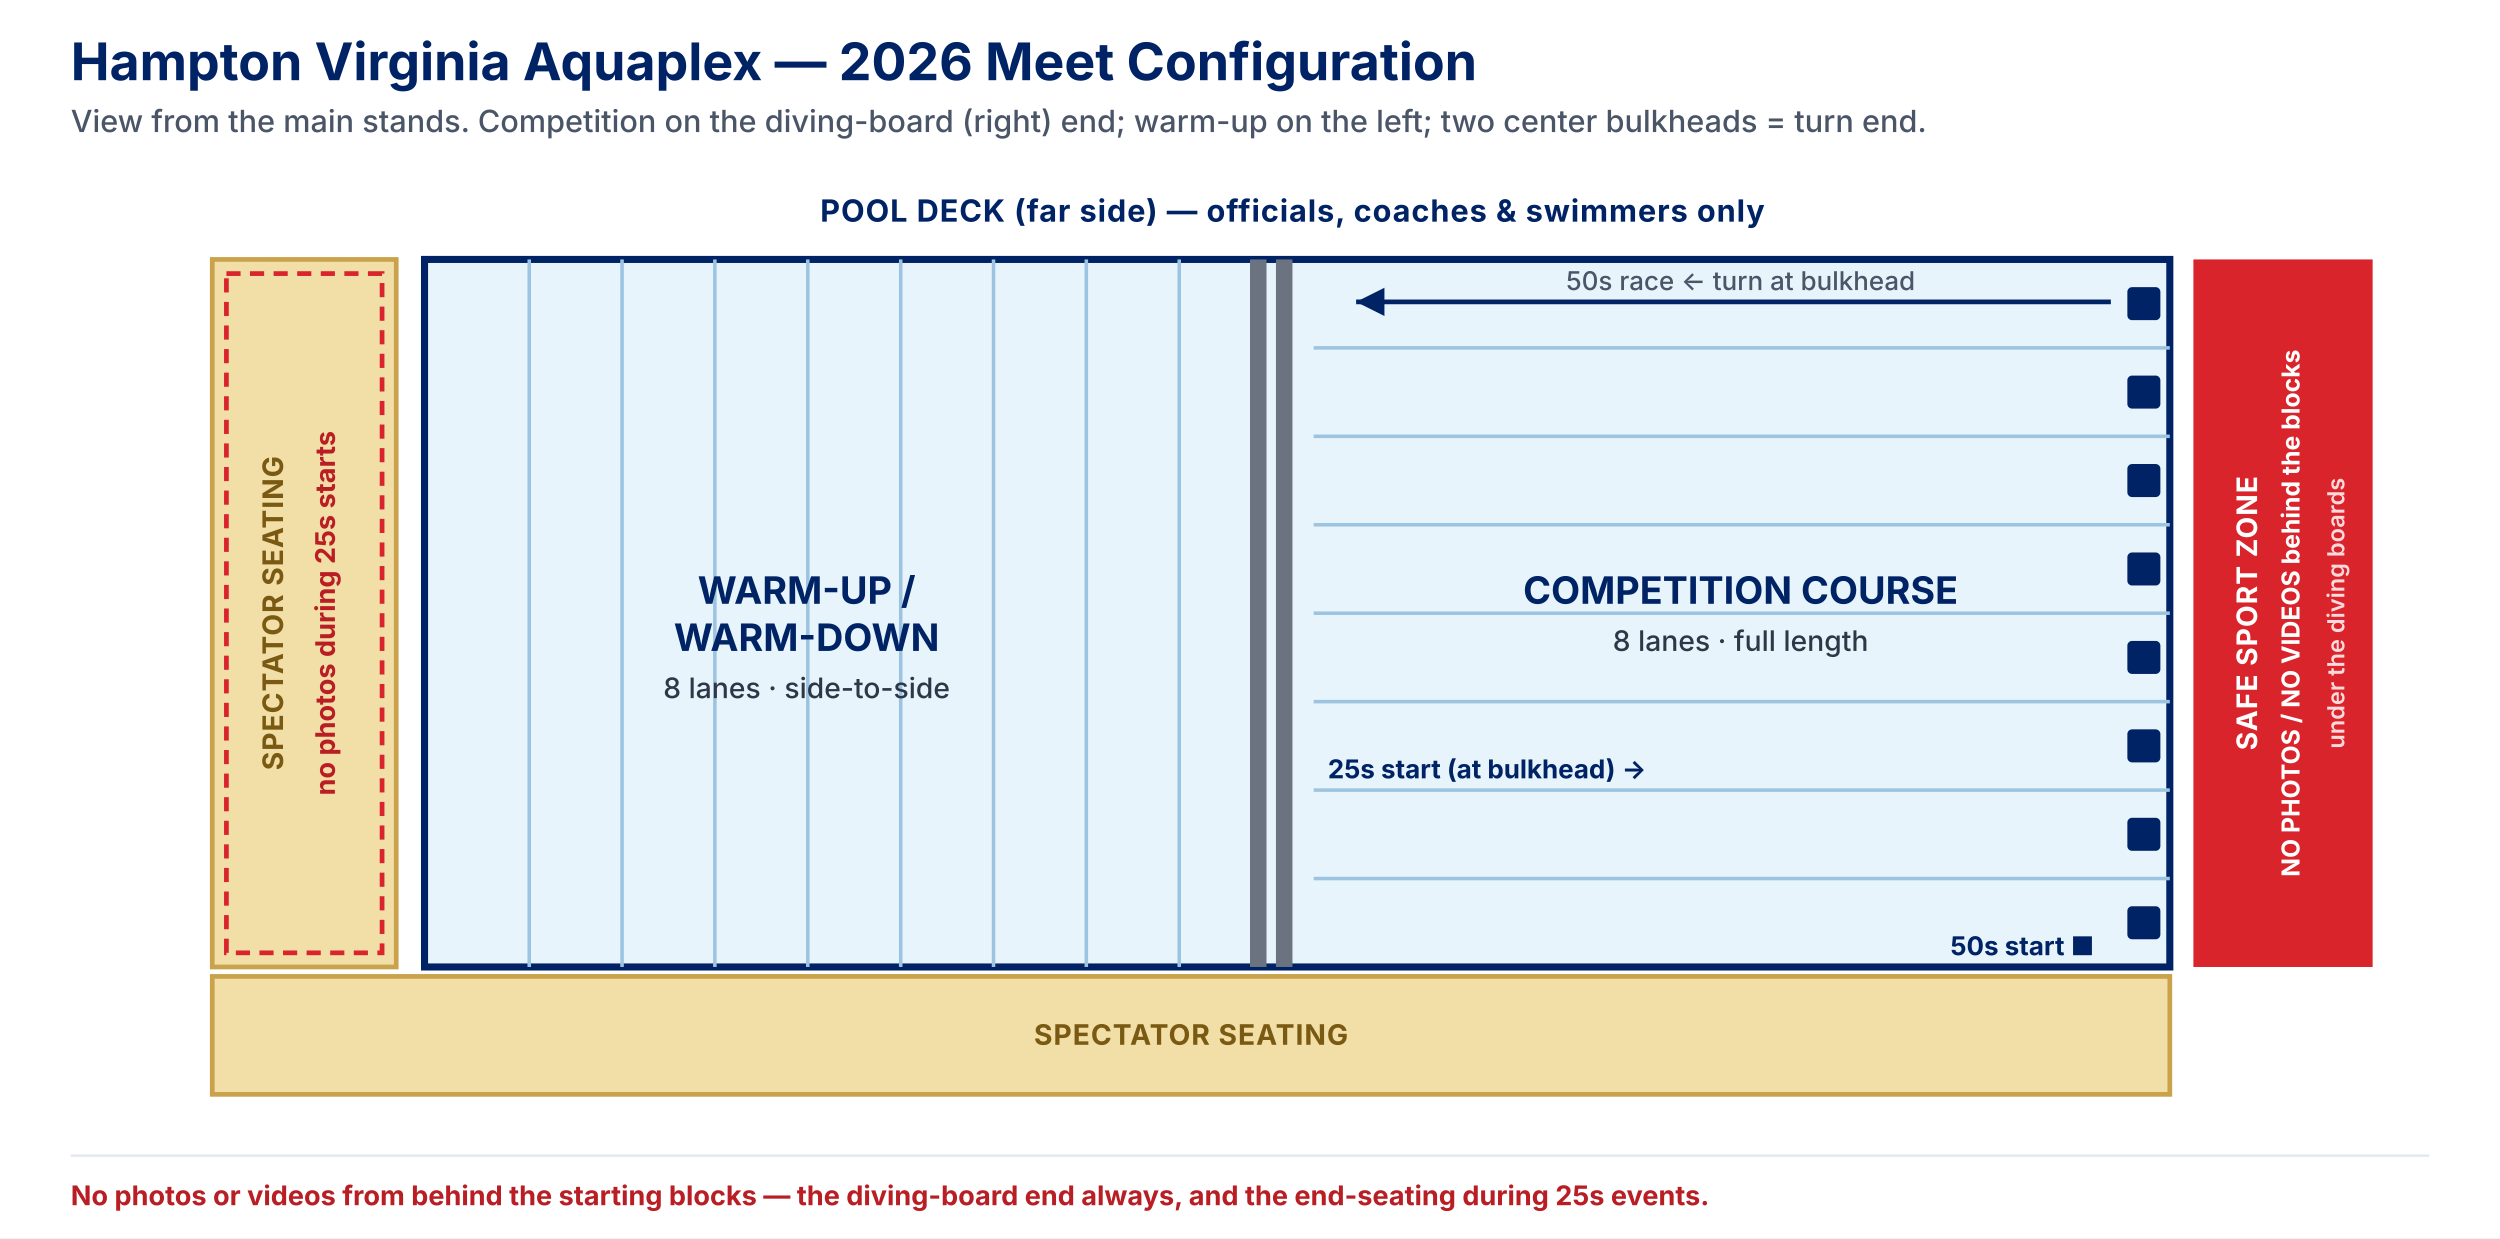
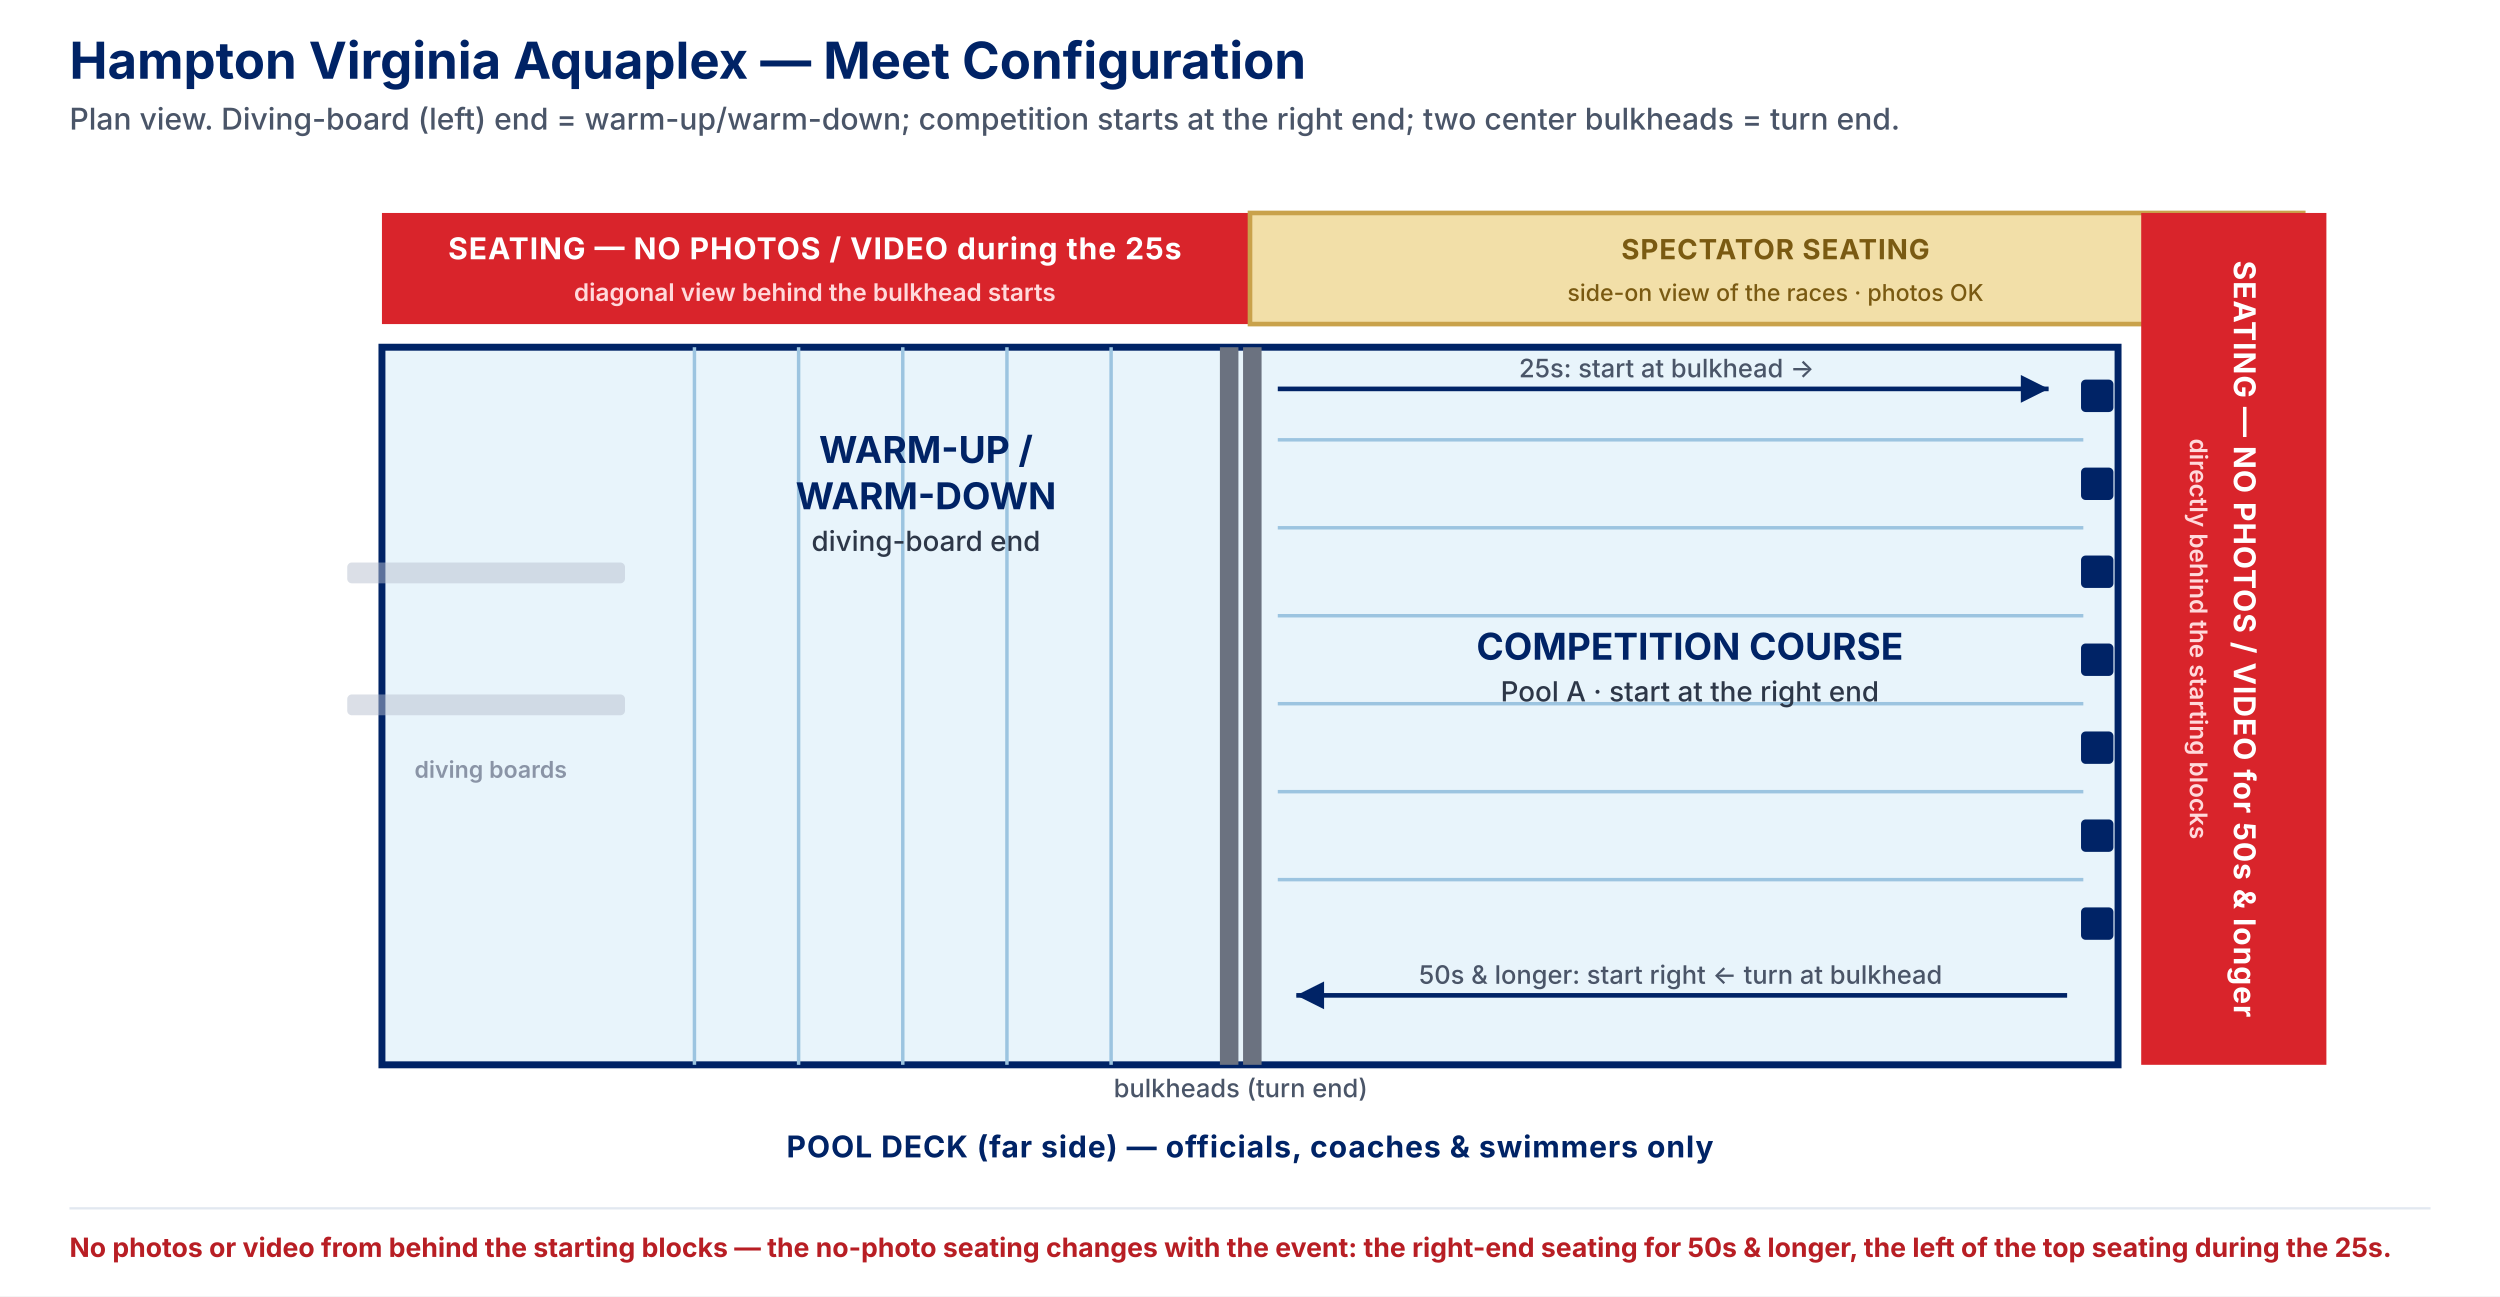
- <svg xmlns="http://www.w3.org/2000/svg" width="1060" height="525" viewBox="0 0 1060 525">
+ <svg xmlns="http://www.w3.org/2000/svg" width="1080" height="560" viewBox="0 0 1080 560">
  <style>
    text{font-family:Inter,Arial,Helvetica,sans-serif;}
    .title{font-size:22px;font-weight:700;fill:#002366;}
    .sub{font-size:13px;font-weight:500;fill:#4a5568;}
    .region{font-size:16px;font-weight:700;fill:#002366;}
    .region2{font-size:12px;font-weight:500;fill:#2d3748;}
    .edge{font-size:13px;font-weight:700;fill:#002366;letter-spacing:.4px;}
    .small{font-size:11px;font-weight:500;fill:#4a5568;}
    .tag{font-size:11px;font-weight:700;fill:#002366;}
-     .redtxt{font-size:12px;font-weight:700;fill:#fff;letter-spacing:.4px;}
+     .redtxt{font-size:13px;font-weight:700;fill:#fff;letter-spacing:.4px;}
+     .redsub{font-size:10.5px;font-weight:600;fill:#ffd9db;}
    .seat{font-size:12px;font-weight:700;fill:#7a5a12;letter-spacing:.4px;}
+     .seatsub{font-size:10px;font-weight:500;fill:#7a5a12;}
    .footb{font-size:11.5px;font-weight:700;fill:#b81e24;}
+     .ghost{font-size:10px;font-weight:600;fill:#8a94a6;}
  </style>
-   <rect x="0" y="0" width="1060" height="525" fill="#fff" />
+   <rect x="0" y="0" width="1080" height="560" fill="#fff" />
  <defs>
    <marker id="arL" markerWidth="9" markerHeight="9" refX="6" refY="3" orient="auto">
      <path d="M0,0 L6,3 L0,6 Z" fill="#002366" />
    </marker>
+     <marker id="arR" markerWidth="9" markerHeight="9" refX="6" refY="3" orient="auto">
+       <path d="M0,0 L6,3 L0,6 Z" fill="#002366" />
+     </marker>
  </defs>
-   <text x="30" y="34" class="title">Hampton Virginia Aquaplex — 2026 Meet Configuration</text>
-   <text x="30" y="56" class="sub">View from the main stands. Competition on the diving-board (right) end; warm-up on the left; two center bulkheads = turn end.</text>
-   <text x="548" y="94" class="edge" text-anchor="middle">POOL DECK (far side) — officials, coaches &amp; swimmers only</text>
-   <rect x="90" y="110" width="78" height="300" fill="#f2dfa8" stroke="#c9a24b" stroke-width="2" />
-   <rect x="96" y="116" width="66" height="288" fill="none" stroke="#d9242b" stroke-width="2" stroke-dasharray="6 4" />
-   <text x="120" y="260" class="seat" text-anchor="middle" transform="rotate(-90 120 260)">SPECTATOR SEATING</text>
-   <text x="142" y="260" class="footb" text-anchor="middle" transform="rotate(-90 142 260)" font-size="10.5">no photos during 25s starts</text>
-   <rect x="180" y="110" width="740" height="300" fill="#e8f4fb" stroke="#002366" stroke-width="3" />
+   <text x="30" y="34" class="title">Hampton Virginia Aquaplex — Meet Configuration</text>
+   <text x="30" y="56" class="sub">Plan view. Diving-board (left) end = warm-up/warm-down; competition starts at the right end; two center bulkheads = turn end.</text>
+   <rect x="165" y="92" width="375" height="48" fill="#d9242b" />
+   <text x="352" y="112" class="redtxt" text-anchor="middle">SEATING — NO PHOTOS / VIDEO during the 25s</text>
+   <text x="352" y="130" class="redsub" text-anchor="middle">diagonal view behind the bulkhead starts</text>
+   <rect x="540" y="92" width="455" height="48" fill="#f2dfa8" stroke="#c9a24b" stroke-width="2" />
+   <text x="767" y="112" class="seat" text-anchor="middle">SPECTATOR SEATING</text>
+   <text x="767" y="130" class="seatsub" text-anchor="middle">side-on view of the races · photos OK</text>
+   <rect x="165" y="150" width="750" height="310" fill="#e8f4fb" stroke="#002366" stroke-width="3" />
+   <g opacity="0.5">
+     <rect x="150" y="243" width="120" height="9" rx="2" fill="#b7c0cf" />
+     <rect x="150" y="300" width="120" height="9" rx="2" fill="#b7c0cf" />
+   </g>
+   <text x="212" y="336" class="ghost" text-anchor="middle">diving boards</text>
  <g stroke="#9cc4e0" stroke-width="1.5">
-     <line x1="224.4" y1="110" x2="224.4" y2="410" />
-     <line x1="263.75" y1="110" x2="263.75" y2="410" />
-     <line x1="303.1" y1="110" x2="303.1" y2="410" />
-     <line x1="342.5" y1="110" x2="342.5" y2="410" />
-     <line x1="381.9" y1="110" x2="381.9" y2="410" />
-     <line x1="421.25" y1="110" x2="421.25" y2="410" />
-     <line x1="460.6" y1="110" x2="460.6" y2="410" />
-     <line x1="500" y1="110" x2="500" y2="410" />
+     <line x1="300" y1="150" x2="300" y2="460" />
+     <line x1="345" y1="150" x2="345" y2="460" />
+     <line x1="390" y1="150" x2="390" y2="460" />
+     <line x1="435" y1="150" x2="435" y2="460" />
+     <line x1="480" y1="150" x2="480" y2="460" />
  </g>
-   <text x="342" y="256" class="region" text-anchor="middle">WARM-UP /</text>
-   <text x="342" y="276" class="region" text-anchor="middle">WARM-DOWN</text>
-   <text x="342" y="296" class="region2" text-anchor="middle">8 lanes · side-to-side</text>
-   <rect x="530" y="110" width="7" height="300" fill="#6b7280" />
-   <rect x="541" y="110" width="7" height="300" fill="#6b7280" />
+   <text x="400" y="200" class="region" text-anchor="middle">WARM-UP /</text>
+   <text x="400" y="220" class="region" text-anchor="middle">WARM-DOWN</text>
+   <text x="400" y="238" class="region2" text-anchor="middle">diving-board end</text>
+   <rect x="527" y="150" width="8" height="310" fill="#6b7280" />
+   <rect x="537" y="150" width="8" height="310" fill="#6b7280" />
+   <text x="536" y="474" class="small" text-anchor="middle">bulkheads (turn end)</text>
  <g stroke="#9cc4e0" stroke-width="1.5">
-     <line x1="557" y1="147.5" x2="920" y2="147.5" />
-     <line x1="557" y1="185" x2="920" y2="185" />
-     <line x1="557" y1="222.5" x2="920" y2="222.5" />
-     <line x1="557" y1="260" x2="920" y2="260" />
-     <line x1="557" y1="297.5" x2="920" y2="297.5" />
-     <line x1="557" y1="335" x2="920" y2="335" />
-     <line x1="557" y1="372.5" x2="920" y2="372.5" />
+     <line x1="552" y1="190" x2="900" y2="190" />
+     <line x1="552" y1="228" x2="900" y2="228" />
+     <line x1="552" y1="266" x2="900" y2="266" />
+     <line x1="552" y1="304" x2="900" y2="304" />
+     <line x1="552" y1="342" x2="900" y2="342" />
+     <line x1="552" y1="380" x2="900" y2="380" />
  </g>
  <g fill="#002366">
-     <rect x="902" y="121.75" width="14" height="14" rx="2" />
-     <rect x="902" y="159.25" width="14" height="14" rx="2" />
-     <rect x="902" y="196.75" width="14" height="14" rx="2" />
-     <rect x="902" y="234.25" width="14" height="14" rx="2" />
-     <rect x="902" y="271.75" width="14" height="14" rx="2" />
-     <rect x="902" y="309.25" width="14" height="14" rx="2" />
-     <rect x="902" y="346.75" width="14" height="14" rx="2" />
-     <rect x="902" y="384.25" width="14" height="14" rx="2" />
+     <rect x="899" y="164" width="14" height="14" rx="2" />
+     <rect x="899" y="202" width="14" height="14" rx="2" />
+     <rect x="899" y="240" width="14" height="14" rx="2" />
+     <rect x="899" y="278" width="14" height="14" rx="2" />
+     <rect x="899" y="316" width="14" height="14" rx="2" />
+     <rect x="899" y="354" width="14" height="14" rx="2" />
+     <rect x="899" y="392" width="14" height="14" rx="2" />
  </g>
-   <line x1="895" y1="128" x2="575" y2="128" stroke="#002366" stroke-width="2" marker-end="url(#arL)" />
-   <text x="738" y="123" class="small" text-anchor="middle">50s race ← turn at bulkhead</text>
-   <text x="738" y="256" class="region" text-anchor="middle">COMPETITION COURSE</text>
-   <text x="738" y="276" class="region2" text-anchor="middle">8 lanes · full length</text>
-   <text x="563" y="330" class="tag" text-anchor="start">25s start (at bulkhead) →</text>
-   <text x="888" y="405" class="tag" text-anchor="end">50s start ■</text>
-   <rect x="930" y="110" width="76" height="300" fill="#d9242b" />
-   <text x="957" y="260" class="redtxt" text-anchor="middle" transform="rotate(-90 957 260)">SAFE SPORT ZONE</text>
-   <text x="975" y="260" text-anchor="middle" transform="rotate(-90 975 260)" font-size="10.5" font-weight="700" fill="#fff">NO PHOTOS / NO VIDEOS behind the blocks</text>
-   <text x="994" y="260" text-anchor="middle" transform="rotate(-90 994 260)" font-size="10" font-weight="600" fill="#ffd9db">under the diving boards</text>
-   <rect x="90" y="414" width="830" height="50" fill="#f2dfa8" stroke="#c9a24b" stroke-width="2" />
-   <text x="505" y="443" class="seat" text-anchor="middle">SPECTATOR SEATING</text>
-   <line x1="30" y1="490" x2="1030" y2="490" stroke="#e2e8f0" stroke-width="1" />
-   <text x="30" y="511" class="footb">No photos or videos from behind the starting blocks — the diving-board end always, and the end-seating during 25s events.</text>
+   <text x="730" y="285" class="region" text-anchor="middle">COMPETITION COURSE</text>
+   <text x="730" y="303" class="region2" text-anchor="middle">Pool A · start at the right end</text>
+   <line x1="893" y1="430" x2="560" y2="430" stroke="#002366" stroke-width="2" marker-end="url(#arL)" />
+   <text x="726" y="425" class="small" text-anchor="middle">50s &amp; longer: start right ← turn at bulkhead</text>
+   <line x1="552" y1="168" x2="885" y2="168" stroke="#002366" stroke-width="2" marker-end="url(#arR)" />
+   <text x="720" y="163" class="small" text-anchor="middle">25s: start at bulkhead →</text>
+   <rect x="925" y="92" width="80" height="368" fill="#d9242b" />
+   <text x="965" y="276" class="redtxt" text-anchor="middle" transform="rotate(90 965 276)">SEATING — NO PHOTOS / VIDEO for 50s &amp; longer</text>
+   <text x="946" y="276" class="redsub" text-anchor="middle" transform="rotate(90 946 276)">directly behind the starting blocks</text>
+   <text x="540" y="500" class="edge" text-anchor="middle">POOL DECK (far side) — officials, coaches &amp; swimmers only</text>
+   <line x1="30" y1="522" x2="1050" y2="522" stroke="#e2e8f0" stroke-width="1" />
+   <text x="30" y="543" class="footb">No photos or video from behind the starting blocks — the no-photo seating changes with the event: the right-end seating for 50s &amp; longer, the left of the top seating during the 25s.</text>
</svg>
